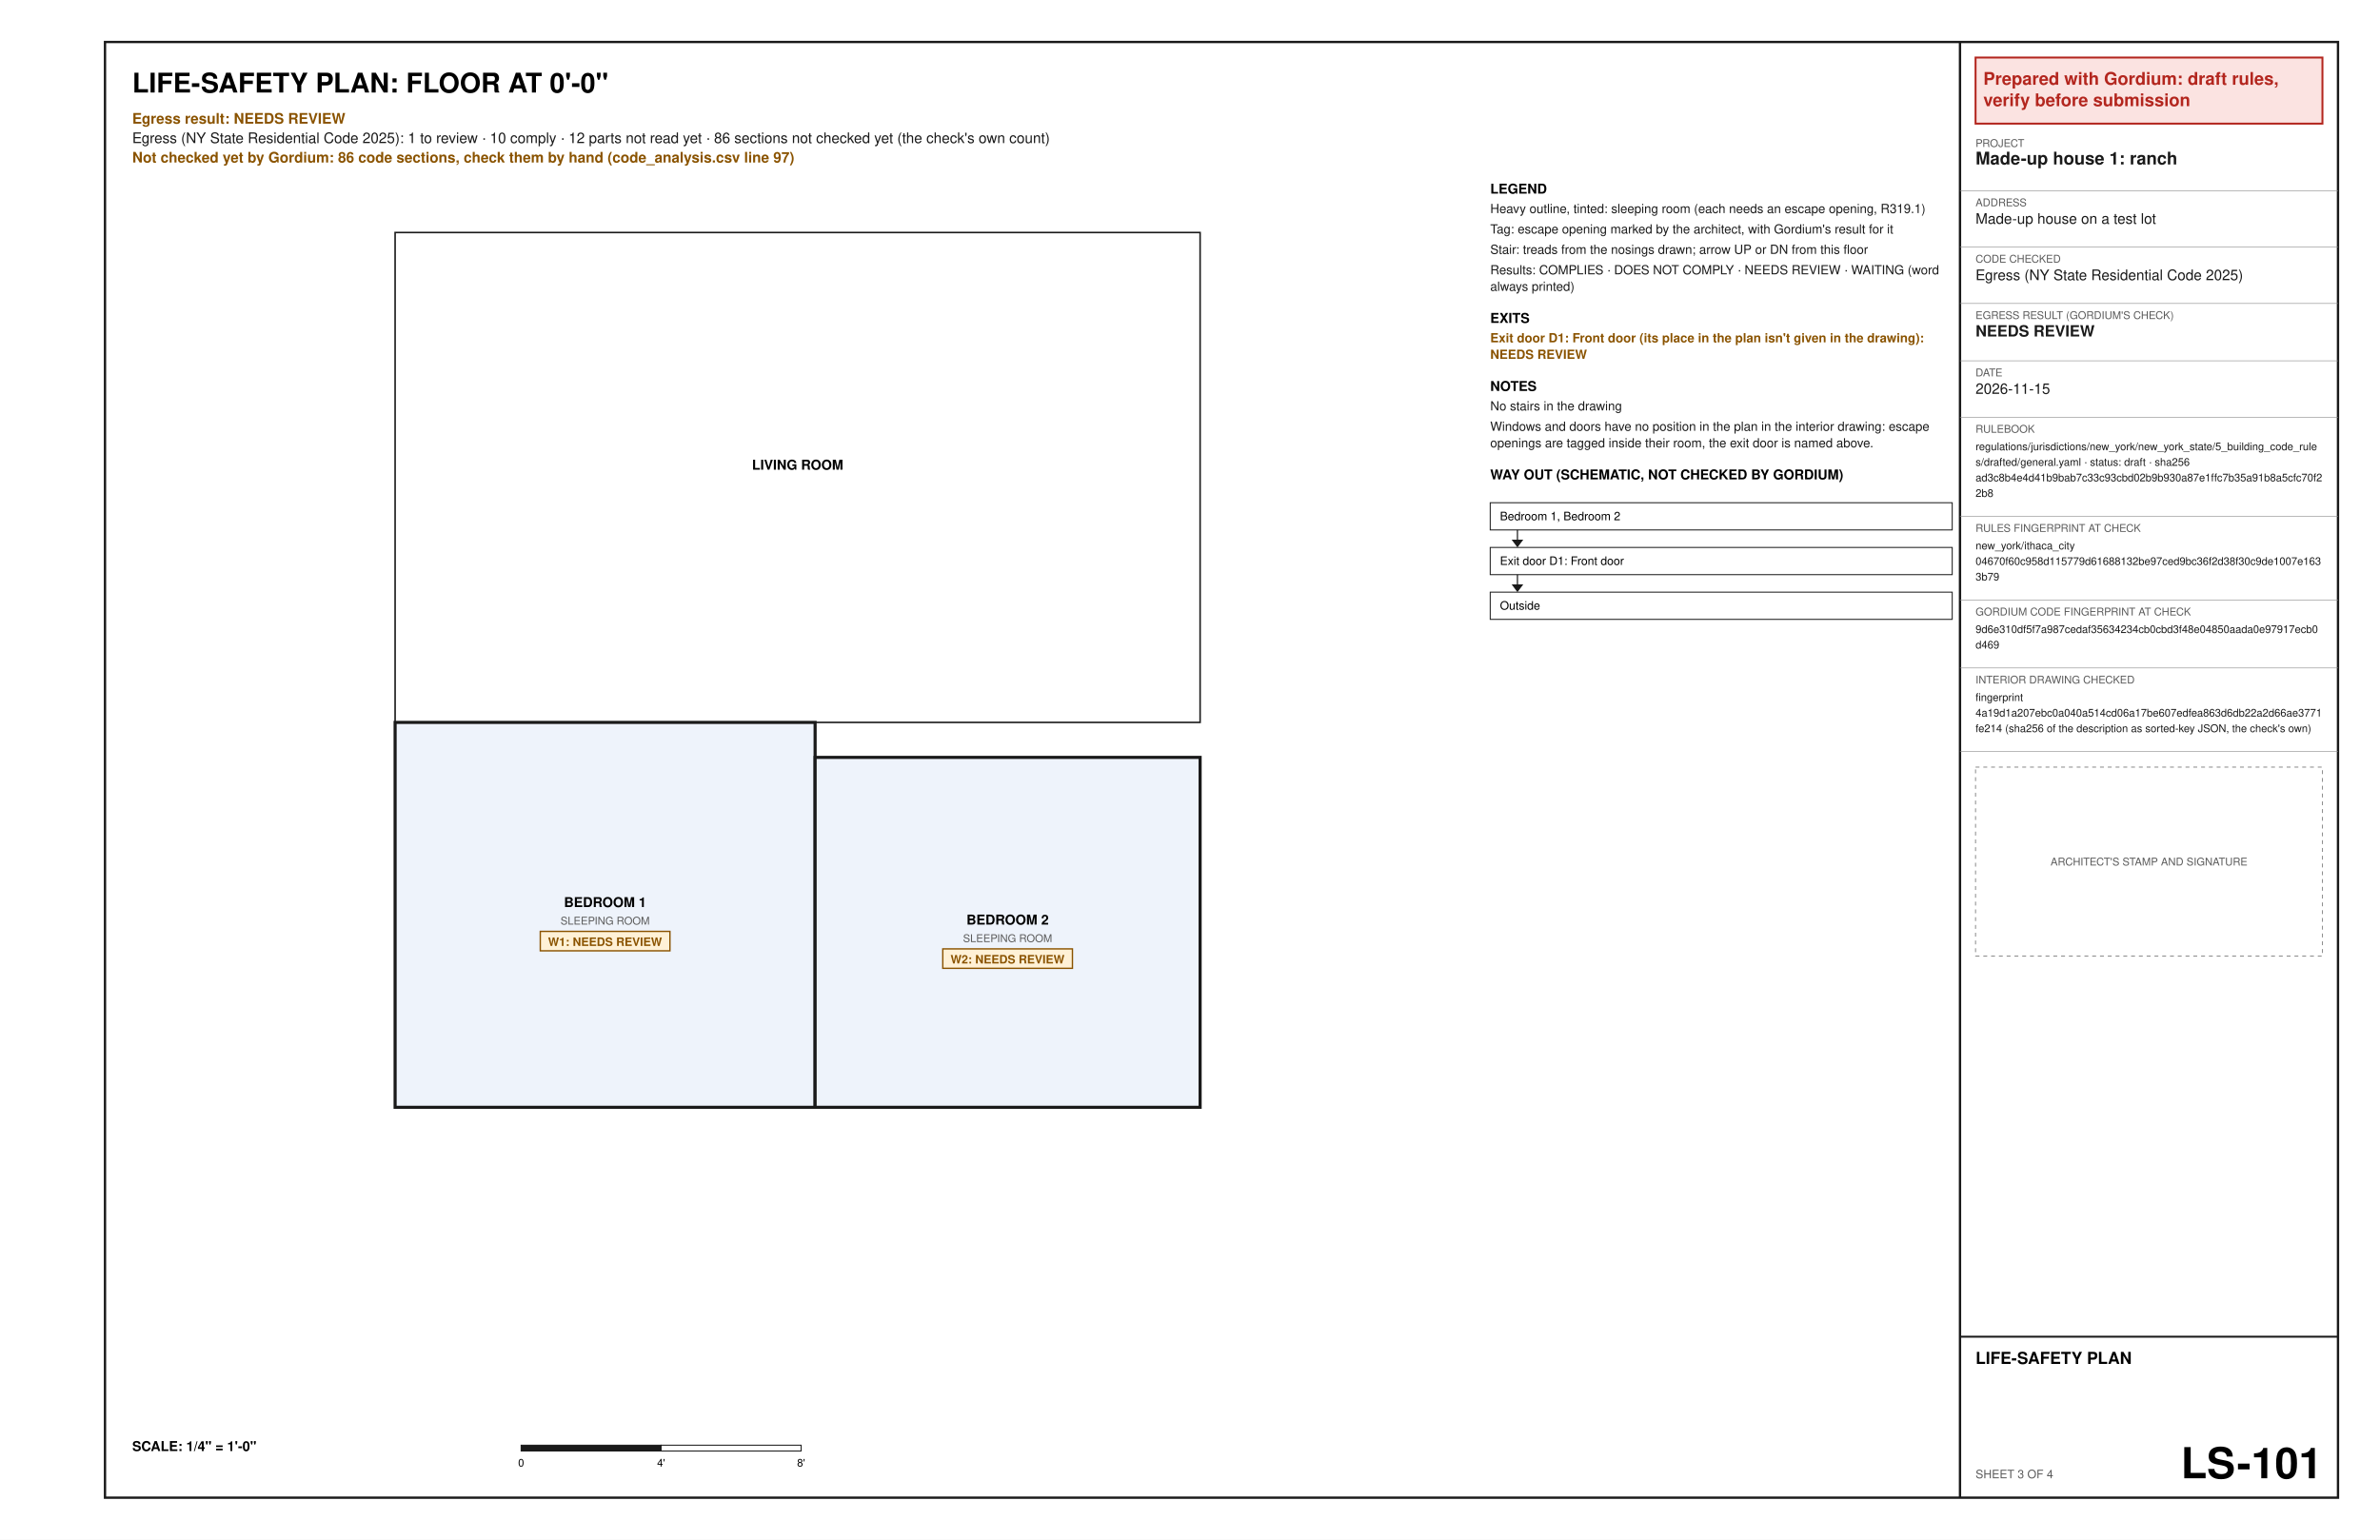
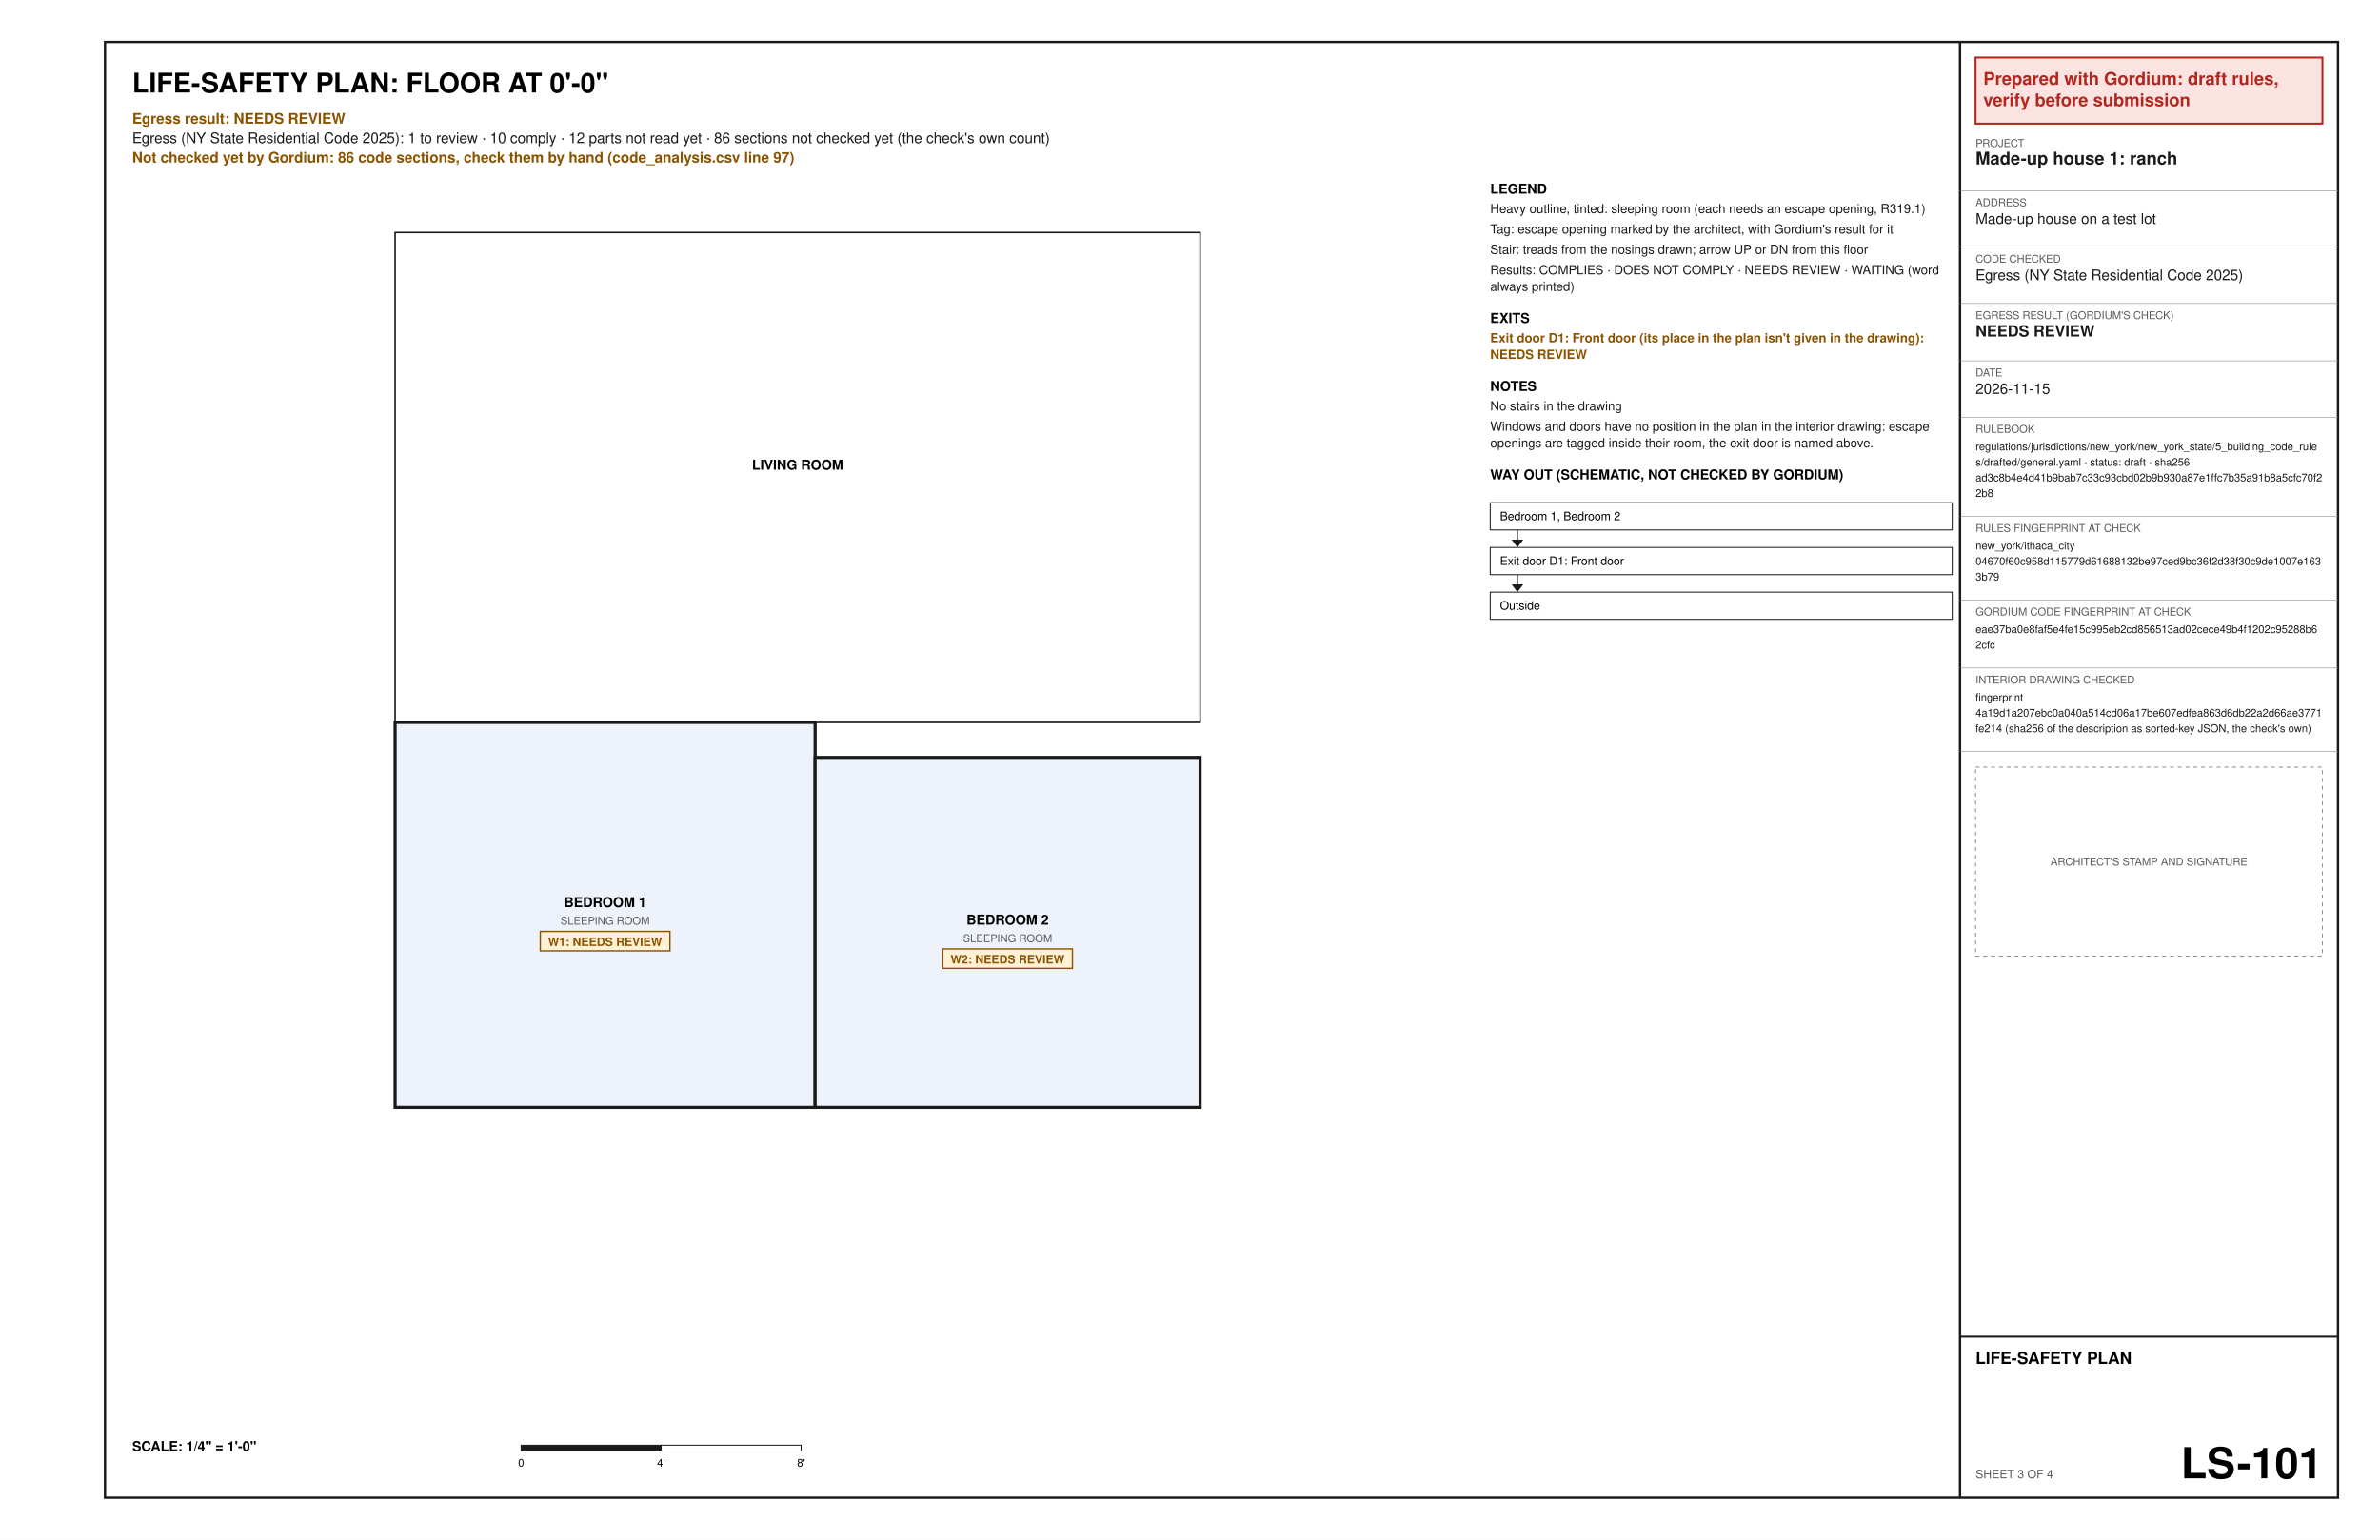
<svg xmlns="http://www.w3.org/2000/svg" width="17in" height="11in" viewBox="0 0 1224 792" font-family="Helvetica, Arial, sans-serif">
  <rect x="0" y="0" width="1224" height="792" fill="#ffffff" />
  <text x="68" y="47.6" font-size="14" font-weight="bold" text-anchor="start" fill="#000000" xml:space="preserve">LIFE-SAFETY PLAN: FLOOR AT 0'-0"</text>
  <text x="68" y="63.6" font-size="7.5" font-weight="bold" text-anchor="start" fill="#8a5300" xml:space="preserve">Egress result: NEEDS REVIEW</text>
  <text x="68" y="73.6" font-size="7.5" text-anchor="start" fill="#1a1a1a" xml:space="preserve">Egress (NY State Residential Code 2025): 1 to review · 10 comply · 12 parts not read yet · 86 sections not checked yet (the check's own count)</text>
  <text x="68" y="83.6" font-size="7.5" font-weight="bold" text-anchor="start" fill="#8a5300" xml:space="preserve">Not checked yet by Gordium: 86 code sections, check them by hand (code_analysis.csv line 97)</text>
  <polygon points="203.2,569.6 419.2,569.6 419.2,371.6 203.2,371.6" fill="#eef3fb" stroke="#1a1a1a" stroke-width="1.6" />
  <text x="311.2" y="466.6" font-size="7" font-weight="bold" text-anchor="middle" fill="#000000" xml:space="preserve">BEDROOM 1</text>
  <text x="311.2" y="475.6" font-size="5.5" text-anchor="middle" fill="#5a5a5a" xml:space="preserve">SLEEPING ROOM</text>
  <polygon points="277.86,479.1 344.54,479.1 344.54,489.1 277.86,489.1" fill="#fff1d6" stroke="#8a5300" stroke-width="0.7" />
  <text x="281.86" y="486.6" font-size="6" font-weight="bold" text-anchor="start" fill="#8a5300" xml:space="preserve">W1: NEEDS REVIEW</text>
  <polygon points="419.2,569.6 617.2,569.6 617.2,389.6 419.2,389.6" fill="#eef3fb" stroke="#1a1a1a" stroke-width="1.6" />
  <text x="518.2" y="475.6" font-size="7" font-weight="bold" text-anchor="middle" fill="#000000" xml:space="preserve">BEDROOM 2</text>
  <text x="518.2" y="484.6" font-size="5.5" text-anchor="middle" fill="#5a5a5a" xml:space="preserve">SLEEPING ROOM</text>
  <polygon points="484.86,488.1 551.54,488.1 551.54,498.1 484.86,498.1" fill="#fff1d6" stroke="#8a5300" stroke-width="0.7" />
  <text x="488.86" y="495.6" font-size="6" font-weight="bold" text-anchor="start" fill="#8a5300" xml:space="preserve">W2: NEEDS REVIEW</text>
  <polygon points="203.2,371.6 617.2,371.6 617.2,119.6 203.2,119.6" fill="none" stroke="#1a1a1a" stroke-width="0.8" />
  <text x="410.2" y="241.6" font-size="7" font-weight="bold" text-anchor="middle" fill="#000000" xml:space="preserve">LIVING ROOM</text>
  <text x="68" y="746.4" font-size="7" font-weight="bold" text-anchor="start" fill="#000000" xml:space="preserve">SCALE: 1/4" = 1'-0"</text>
  <polygon points="268,743.4 340,743.4 340,746.4 268,746.4" fill="#1a1a1a" stroke="#1a1a1a" stroke-width="0.5" />
  <polygon points="340,743.4 412,743.4 412,746.4 340,746.4" fill="#ffffff" stroke="#1a1a1a" stroke-width="0.5" />
  <text x="268" y="754.4" font-size="5.5" text-anchor="middle" fill="#000000" xml:space="preserve">0</text>
  <text x="340" y="754.4" font-size="5.5" text-anchor="middle" fill="#000000" xml:space="preserve">4'</text>
  <text x="412" y="754.4" font-size="5.5" text-anchor="middle" fill="#000000" xml:space="preserve">8'</text>
  <text x="766.4" y="99.6" font-size="7" font-weight="bold" text-anchor="start" fill="#000000" xml:space="preserve">LEGEND</text>
  <text x="766.4" y="109.6" font-size="6.5" text-anchor="start" fill="#1a1a1a" xml:space="preserve">Heavy outline, tinted: sleeping room (each needs an escape opening, R319.1)</text>
  <text x="766.4" y="120.1" font-size="6.5" text-anchor="start" fill="#1a1a1a" xml:space="preserve">Tag: escape opening marked by the architect, with Gordium's result for it</text>
  <text x="766.4" y="130.6" font-size="6.5" text-anchor="start" fill="#1a1a1a" xml:space="preserve">Stair: treads from the nosings drawn; arrow UP or DN from this floor</text>
  <text x="766.4" y="141.1" font-size="6.5" text-anchor="start" fill="#1a1a1a" xml:space="preserve">Results: COMPLIES · DOES NOT COMPLY · NEEDS REVIEW · WAITING (word</text>
  <text x="766.4" y="149.6" font-size="6.5" text-anchor="start" fill="#1a1a1a" xml:space="preserve">always printed)</text>
  <text x="766.4" y="166.1" font-size="7" font-weight="bold" text-anchor="start" fill="#000000" xml:space="preserve">EXITS</text>
  <text x="766.4" y="176.1" font-size="6.5" font-weight="bold" text-anchor="start" fill="#8a5300" xml:space="preserve">Exit door D1: Front door (its place in the plan isn't given in the drawing):</text>
  <text x="766.4" y="184.6" font-size="6.5" font-weight="bold" text-anchor="start" fill="#8a5300" xml:space="preserve">NEEDS REVIEW</text>
  <text x="766.4" y="201.1" font-size="7" font-weight="bold" text-anchor="start" fill="#000000" xml:space="preserve">NOTES</text>
  <text x="766.4" y="211.1" font-size="6.5" text-anchor="start" fill="#1a1a1a" xml:space="preserve">No stairs in the drawing</text>
  <text x="766.4" y="221.6" font-size="6.5" text-anchor="start" fill="#1a1a1a" xml:space="preserve">Windows and doors have no position in the plan in the interior drawing: escape</text>
  <text x="766.4" y="230.1" font-size="6.5" text-anchor="start" fill="#1a1a1a" xml:space="preserve">openings are tagged inside their room, the exit door is named above.</text>
  <text x="766.4" y="246.6" font-size="7" font-weight="bold" text-anchor="start" fill="#000000" xml:space="preserve">WAY OUT (SCHEMATIC, NOT CHECKED BY GORDIUM)</text>
  <polygon points="766.4,258.6 1004,258.6 1004,272.6 766.4,272.6" fill="none" stroke="#1a1a1a" stroke-width="0.5" />
  <text x="771.4" y="267.6" font-size="6" text-anchor="start" fill="#000000" xml:space="preserve">Bedroom 1, Bedroom 2</text>
  <line x1="780.4" y1="272.6" x2="780.4" y2="280.6" stroke="#1a1a1a" stroke-width="0.6" />
  <polygon points="777.4,277.6 783.4,277.6 780.4,281.6" fill="#1a1a1a" />
  <polygon points="766.4,281.6 1004,281.6 1004,295.6 766.4,295.6" fill="none" stroke="#1a1a1a" stroke-width="0.5" />
  <text x="771.4" y="290.6" font-size="6" text-anchor="start" fill="#000000" xml:space="preserve">Exit door D1: Front door</text>
  <line x1="780.4" y1="295.6" x2="780.4" y2="303.6" stroke="#1a1a1a" stroke-width="0.6" />
  <polygon points="777.4,300.6 783.4,300.6 780.4,304.6" fill="#1a1a1a" />
  <polygon points="766.4,304.6 1004,304.6 1004,318.6 766.4,318.6" fill="none" stroke="#1a1a1a" stroke-width="0.5" />
  <text x="771.4" y="313.6" font-size="6" text-anchor="start" fill="#000000" xml:space="preserve">Outside</text>
  <polygon points="54,21.6 1202.4,21.6 1202.4,770.4 54,770.4" fill="none" stroke="#1a1a1a" stroke-width="1.2" />
  <line x1="1008" y1="21.6" x2="1008" y2="770.4" stroke="#1a1a1a" stroke-width="1.2" />
  <polygon points="1016,29.6 1194.4,29.6 1194.4,63.6 1016,63.6" fill="#fbe3e1" stroke="#b3261e" stroke-width="1" />
  <text x="1020" y="43.6" font-size="9" font-weight="bold" text-anchor="start" fill="#b3261e" xml:space="preserve">Prepared with Gordium: draft rules,</text>
  <text x="1020" y="54.6" font-size="9" font-weight="bold" text-anchor="start" fill="#b3261e" xml:space="preserve">verify before submission</text>
  <text x="1016" y="75.6" font-size="5.5" text-anchor="start" fill="#5a5a5a" xml:space="preserve">PROJECT</text>
  <text x="1016" y="84.6" font-size="9" font-weight="bold" text-anchor="start" fill="#1a1a1a" xml:space="preserve">Made-up house 1: ranch</text>
  <line x1="1008" y1="98.1" x2="1202.4" y2="98.1" stroke="#8c8c8c" stroke-width="0.3" />
  <text x="1016" y="106.1" font-size="5.5" text-anchor="start" fill="#5a5a5a" xml:space="preserve">ADDRESS</text>
  <text x="1016" y="115.1" font-size="7.5" text-anchor="start" fill="#1a1a1a" xml:space="preserve">Made-up house on a test lot</text>
  <line x1="1008" y1="127.1" x2="1202.4" y2="127.1" stroke="#8c8c8c" stroke-width="0.3" />
  <text x="1016" y="135.1" font-size="5.5" text-anchor="start" fill="#5a5a5a" xml:space="preserve">CODE CHECKED</text>
  <text x="1016" y="144.1" font-size="7.5" text-anchor="start" fill="#1a1a1a" xml:space="preserve">Egress (NY State Residential Code 2025)</text>
  <line x1="1008" y1="156.1" x2="1202.4" y2="156.1" stroke="#8c8c8c" stroke-width="0.3" />
  <text x="1016" y="164.1" font-size="5.5" text-anchor="start" fill="#5a5a5a" xml:space="preserve">EGRESS RESULT (GORDIUM'S CHECK)</text>
  <text x="1016" y="173.1" font-size="8" font-weight="bold" text-anchor="start" fill="#1a1a1a" xml:space="preserve">NEEDS REVIEW</text>
  <line x1="1008" y1="185.6" x2="1202.4" y2="185.6" stroke="#8c8c8c" stroke-width="0.3" />
  <text x="1016" y="193.6" font-size="5.5" text-anchor="start" fill="#5a5a5a" xml:space="preserve">DATE</text>
  <text x="1016" y="202.6" font-size="7.5" text-anchor="start" fill="#1a1a1a" xml:space="preserve">2026-11-15</text>
  <line x1="1008" y1="214.6" x2="1202.4" y2="214.6" stroke="#8c8c8c" stroke-width="0.3" />
  <text x="1016" y="222.6" font-size="5.5" text-anchor="start" fill="#5a5a5a" xml:space="preserve">RULEBOOK</text>
  <text x="1016" y="231.6" font-size="5.5" text-anchor="start" fill="#1a1a1a" xml:space="preserve">regulations/jurisdictions/new_york/new_york_state/5_building_code_rule</text>
  <text x="1016" y="239.6" font-size="5.5" text-anchor="start" fill="#1a1a1a" xml:space="preserve">s/drafted/general.yaml · status: draft · sha256</text>
  <text x="1016" y="247.6" font-size="5.5" text-anchor="start" fill="#1a1a1a" xml:space="preserve">ad3c8b4e4d41b9bab7c33c93cbd02b9b930a87e1ffc7b35a91b8a5cfc70f2</text>
  <text x="1016" y="255.6" font-size="5.5" text-anchor="start" fill="#1a1a1a" xml:space="preserve">2b8</text>
  <line x1="1008" y1="265.6" x2="1202.4" y2="265.6" stroke="#8c8c8c" stroke-width="0.3" />
  <text x="1016" y="273.6" font-size="5.5" text-anchor="start" fill="#5a5a5a" xml:space="preserve">RULES FINGERPRINT AT CHECK</text>
  <text x="1016" y="282.6" font-size="5.5" text-anchor="start" fill="#1a1a1a" xml:space="preserve">new_york/ithaca_city</text>
  <text x="1016" y="290.6" font-size="5.5" text-anchor="start" fill="#1a1a1a" xml:space="preserve">04670f60c958d115779d61688132be97ced9bc36f2d38f30c9de1007e163</text>
  <text x="1016" y="298.6" font-size="5.5" text-anchor="start" fill="#1a1a1a" xml:space="preserve">3b79</text>
  <line x1="1008" y1="308.6" x2="1202.4" y2="308.6" stroke="#8c8c8c" stroke-width="0.3" />
  <text x="1016" y="316.6" font-size="5.5" text-anchor="start" fill="#5a5a5a" xml:space="preserve">GORDIUM CODE FINGERPRINT AT CHECK</text>
-   <text x="1016" y="325.6" font-size="5.5" text-anchor="start" fill="#1a1a1a" xml:space="preserve">9d6e310df5f7a987cedaf35634234cb0cbd3f48e04850aada0e97917ecb0</text>
-   <text x="1016" y="333.6" font-size="5.5" text-anchor="start" fill="#1a1a1a" xml:space="preserve">d469</text>
+   <text x="1016" y="325.6" font-size="5.5" text-anchor="start" fill="#1a1a1a" xml:space="preserve">eae37ba0e8faf5e4fe15c995eb2cd856513ad02cece49b4f1202c95288b6</text>
+   <text x="1016" y="333.6" font-size="5.5" text-anchor="start" fill="#1a1a1a" xml:space="preserve">2cfc</text>
  <line x1="1008" y1="343.6" x2="1202.4" y2="343.6" stroke="#8c8c8c" stroke-width="0.3" />
  <text x="1016" y="351.6" font-size="5.5" text-anchor="start" fill="#5a5a5a" xml:space="preserve">INTERIOR DRAWING CHECKED</text>
  <text x="1016" y="360.6" font-size="5.5" text-anchor="start" fill="#1a1a1a" xml:space="preserve">fingerprint</text>
  <text x="1016" y="368.6" font-size="5.5" text-anchor="start" fill="#1a1a1a" xml:space="preserve">4a19d1a207ebc0a040a514cd06a17be607edfea863d6db22a2d66ae3771</text>
  <text x="1016" y="376.6" font-size="5.5" text-anchor="start" fill="#1a1a1a" xml:space="preserve">fe214 (sha256 of the description as sorted-key JSON, the check's own)</text>
  <line x1="1008" y1="386.6" x2="1202.4" y2="386.6" stroke="#8c8c8c" stroke-width="0.3" />
  <polygon points="1016,394.6 1194.4,394.6 1194.4,491.8 1016,491.8" fill="none" stroke="#8c8c8c" stroke-width="0.5" stroke-dasharray="2 2" />
  <text x="1105.2" y="445.2" font-size="5.5" text-anchor="middle" fill="#5a5a5a" xml:space="preserve">ARCHITECT'S STAMP AND SIGNATURE</text>
  <line x1="1008" y1="687.6" x2="1202.4" y2="687.6" stroke="#1a1a1a" stroke-width="1" />
  <text x="1016" y="701.6" font-size="8.5" font-weight="bold" text-anchor="start" fill="#000000" xml:space="preserve">LIFE-SAFETY PLAN</text>
  <text x="1016" y="760.4" font-size="6" text-anchor="start" fill="#5a5a5a" xml:space="preserve">SHEET 3 OF 4</text>
  <text x="1194.4" y="760.4" font-size="22" font-weight="bold" text-anchor="end" fill="#000000" xml:space="preserve">LS-101</text>
</svg>
